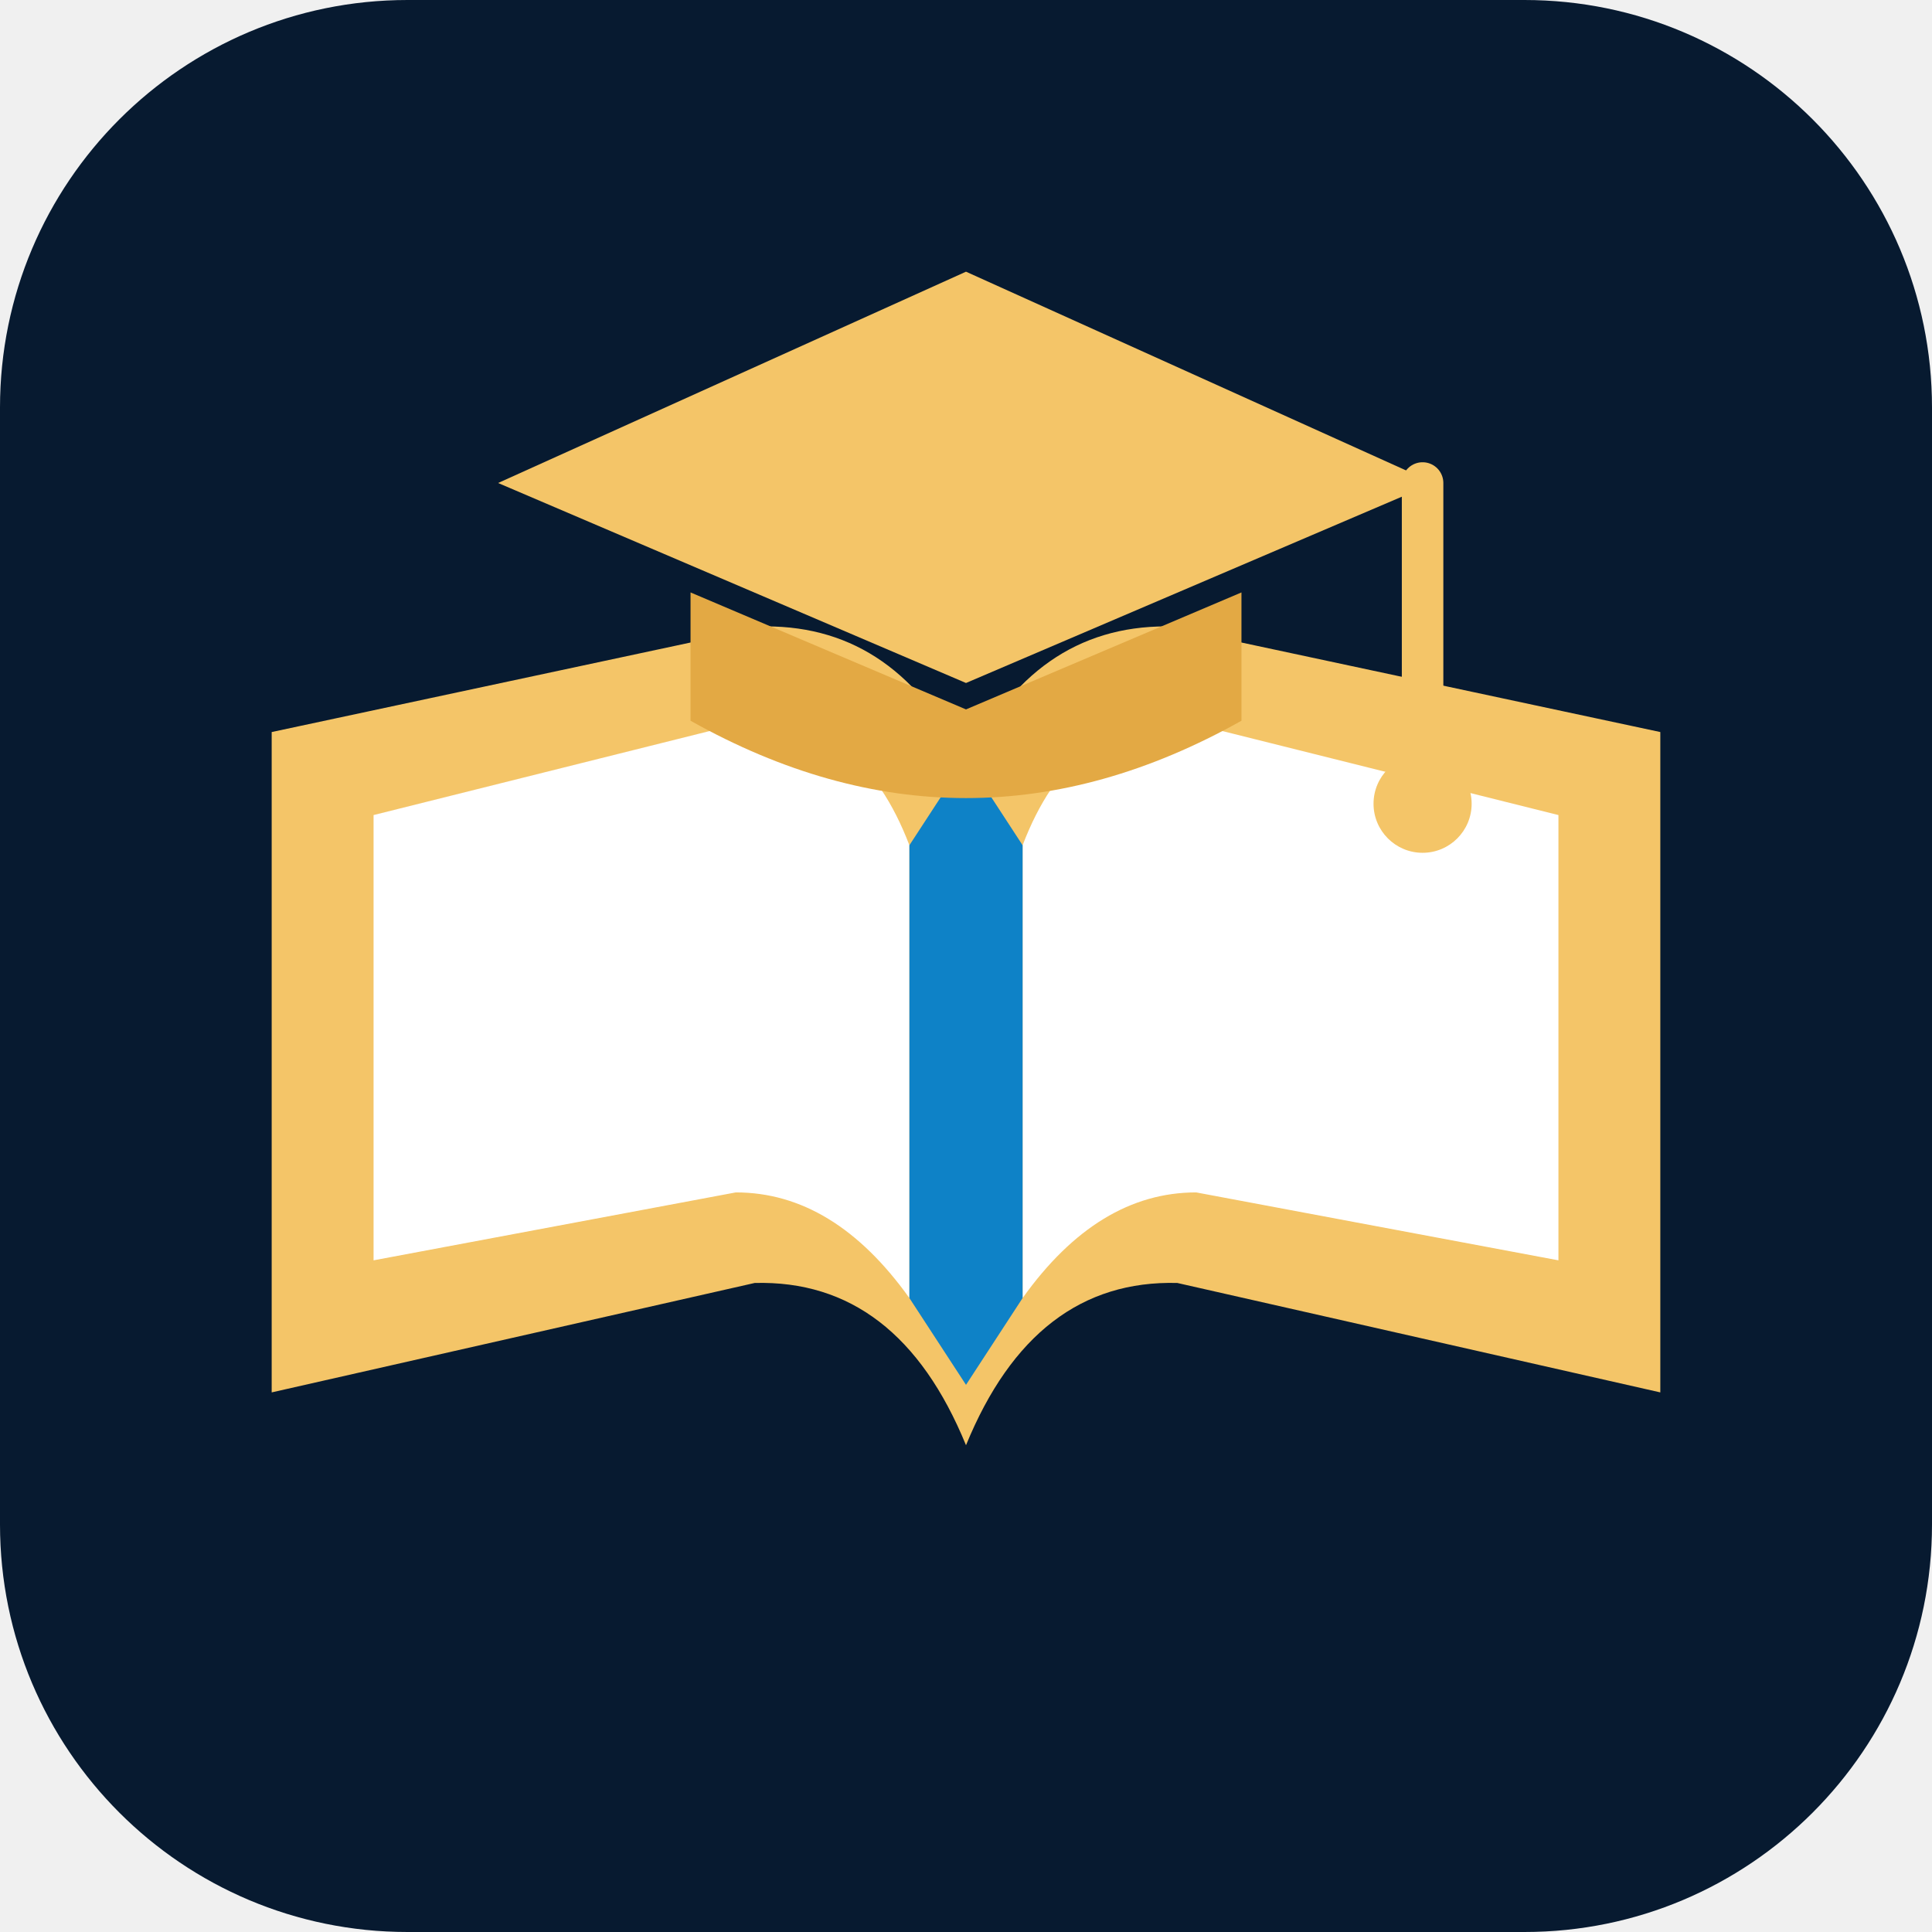
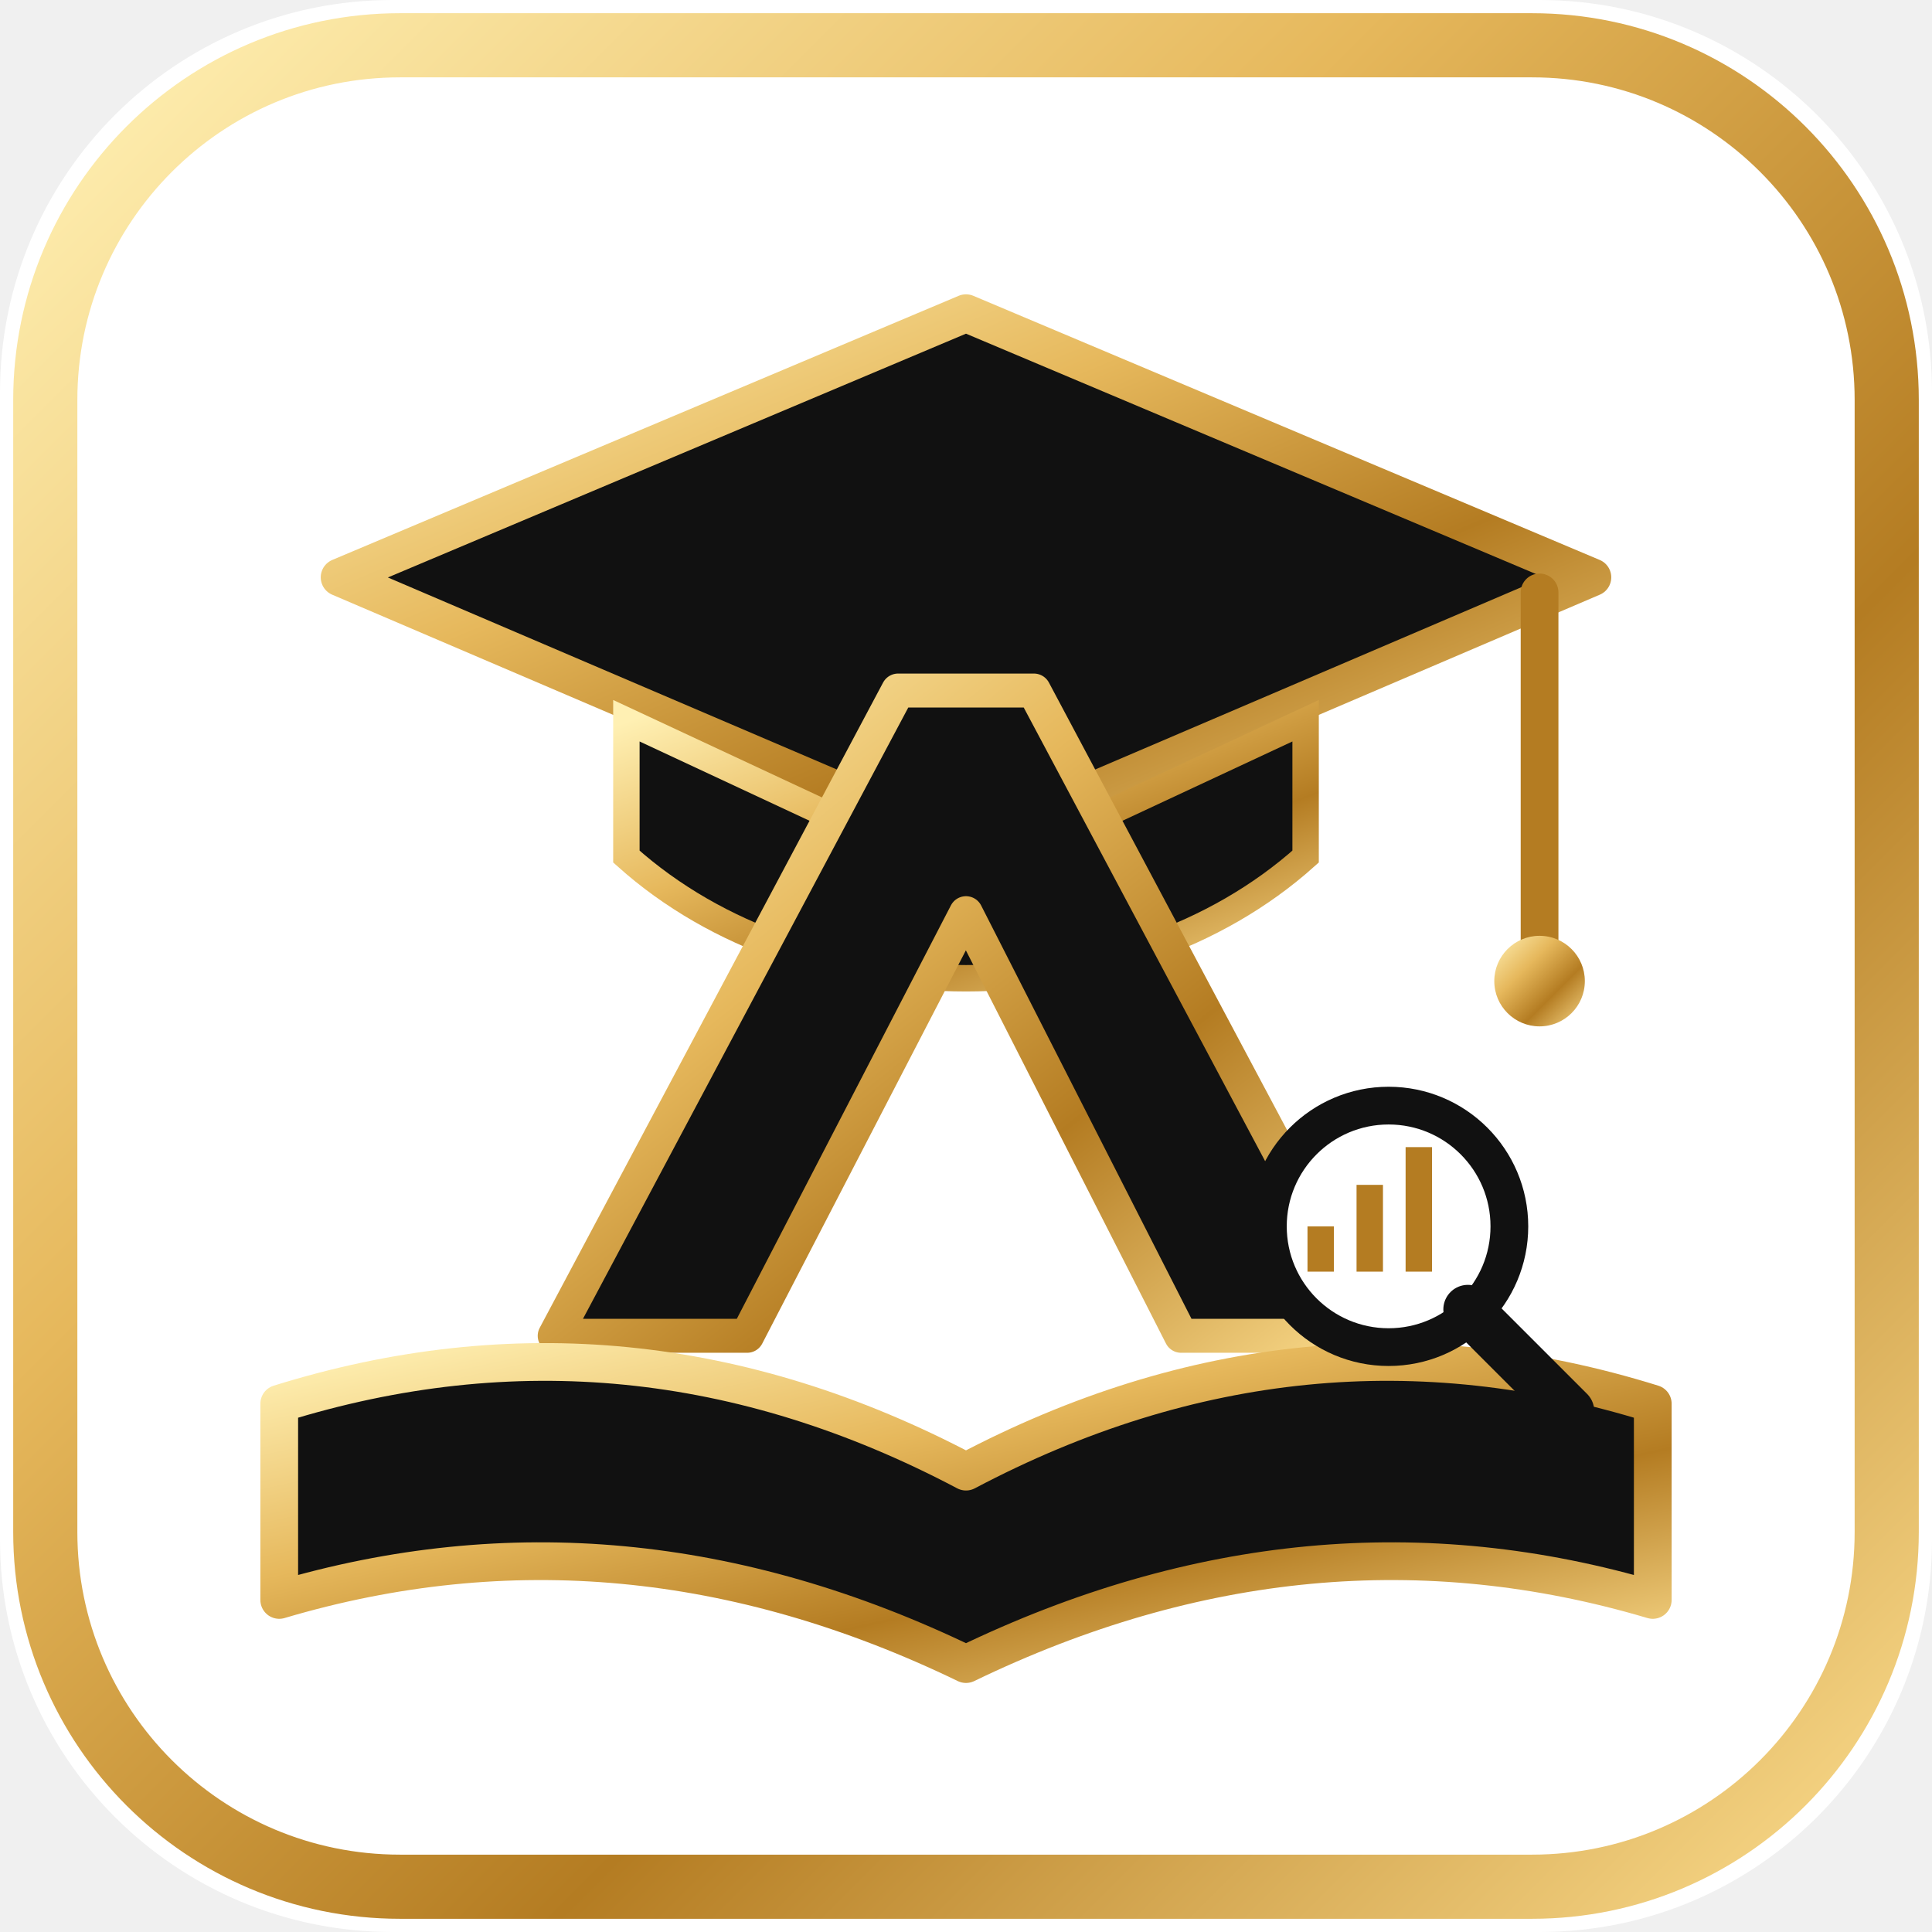
- <svg xmlns="http://www.w3.org/2000/svg" width="512" height="512" viewBox="0 0 512 512" role="img" aria-label="Am I Scholar logo: open book and graduation cap">
-   <rect width="512" height="512" rx="108" fill="#071A30" />
-   <path d="M72 194 L203 166 Q238 166 256 203 Q274 166 309 166 L440 194 L440 369 L312 340 Q274 339 256 383 Q238 339 200 340 L72 369 Z" fill="#F4C568" />
-   <path d="M99 216 L199 191 Q228 190 241 224 L241 344 Q221 316 195 316 L99 334 Z" fill="#FFFFFF" />
-   <path d="M271 224 Q284 190 313 191 L413 216 L413 334 L317 316 Q291 316 271 344 Z" fill="#FFFFFF" />
-   <path d="M256 201 L271 224 L271 344 L256 367 L241 344 L241 224 Z" fill="#0E82C7" />
-   <path d="M132 128 L256 72 L380 128 L256 181 Z" fill="#F4C568" />
-   <path d="M183 157 L183 191 Q256 232 329 191 L329 157 L256 188 Z" fill="#E3A944" />
-   <path d="M377 128 L377 202" stroke="#F4C568" stroke-width="11" stroke-linecap="round" />
-   <circle cx="377" cy="213" r="13" fill="#F4C568" />
+ <svg xmlns="http://www.w3.org/2000/svg" viewBox="0 0 512 512" role="img" aria-label="Am I Scholar: golden academic A, book, and graduation cap">
+   <defs>
+     <linearGradient id="gold" x1="0" y1="0" x2="1" y2="1">
+       <stop stop-color="#FFF0B3" />
+       <stop offset=".35" stop-color="#E6B85C" />
+       <stop offset=".65" stop-color="#B47C22" />
+       <stop offset="1" stop-color="#F9D989" />
+     </linearGradient>
+   </defs>
+   <rect width="512" height="512" rx="104" fill="#fff" />
+   <rect x="12" y="12" width="488" height="488" rx="94" fill="none" stroke="url(#gold)" stroke-width="17" />
+   <path d="M90 153 256 83 422 153 256 224Z" fill="#111" stroke="url(#gold)" stroke-width="10" stroke-linejoin="round" />
+   <path d="M166 191v36c48 43 132 43 180 0v-36l-90 42Z" fill="#111" stroke="url(#gold)" stroke-width="7" />
+   <path d="M408 157v93" stroke="#B47C22" stroke-width="10" stroke-linecap="round" />
+   <circle cx="408" cy="260" r="12" fill="url(#gold)" />
+   <path d="M147 354 238 183h36l91 171h-52l-57-112-58 112Z" fill="#111" stroke="url(#gold)" stroke-width="9" stroke-linejoin="round" />
+   <path d="M235 314h43" stroke="url(#gold)" stroke-width="13" stroke-linecap="round" />
+   <path d="M74 372q93-29 182 18 89-47 182-18v52q-91-27-182 17-91-44-182-17Z" fill="#111" stroke="url(#gold)" stroke-width="10" stroke-linejoin="round" />
+   <path d="M256 390v50" stroke="url(#gold)" stroke-width="8" />
+   <circle cx="368" cy="325" r="32" fill="#fff" stroke="#111" stroke-width="10" />
+   <path d="m389 347 27 27" stroke="#111" stroke-width="13" stroke-linecap="round" />
+   <path d="M350 337v-12m13 12v-23m13 23v-33" stroke="#B47C22" stroke-width="7" />
</svg>
